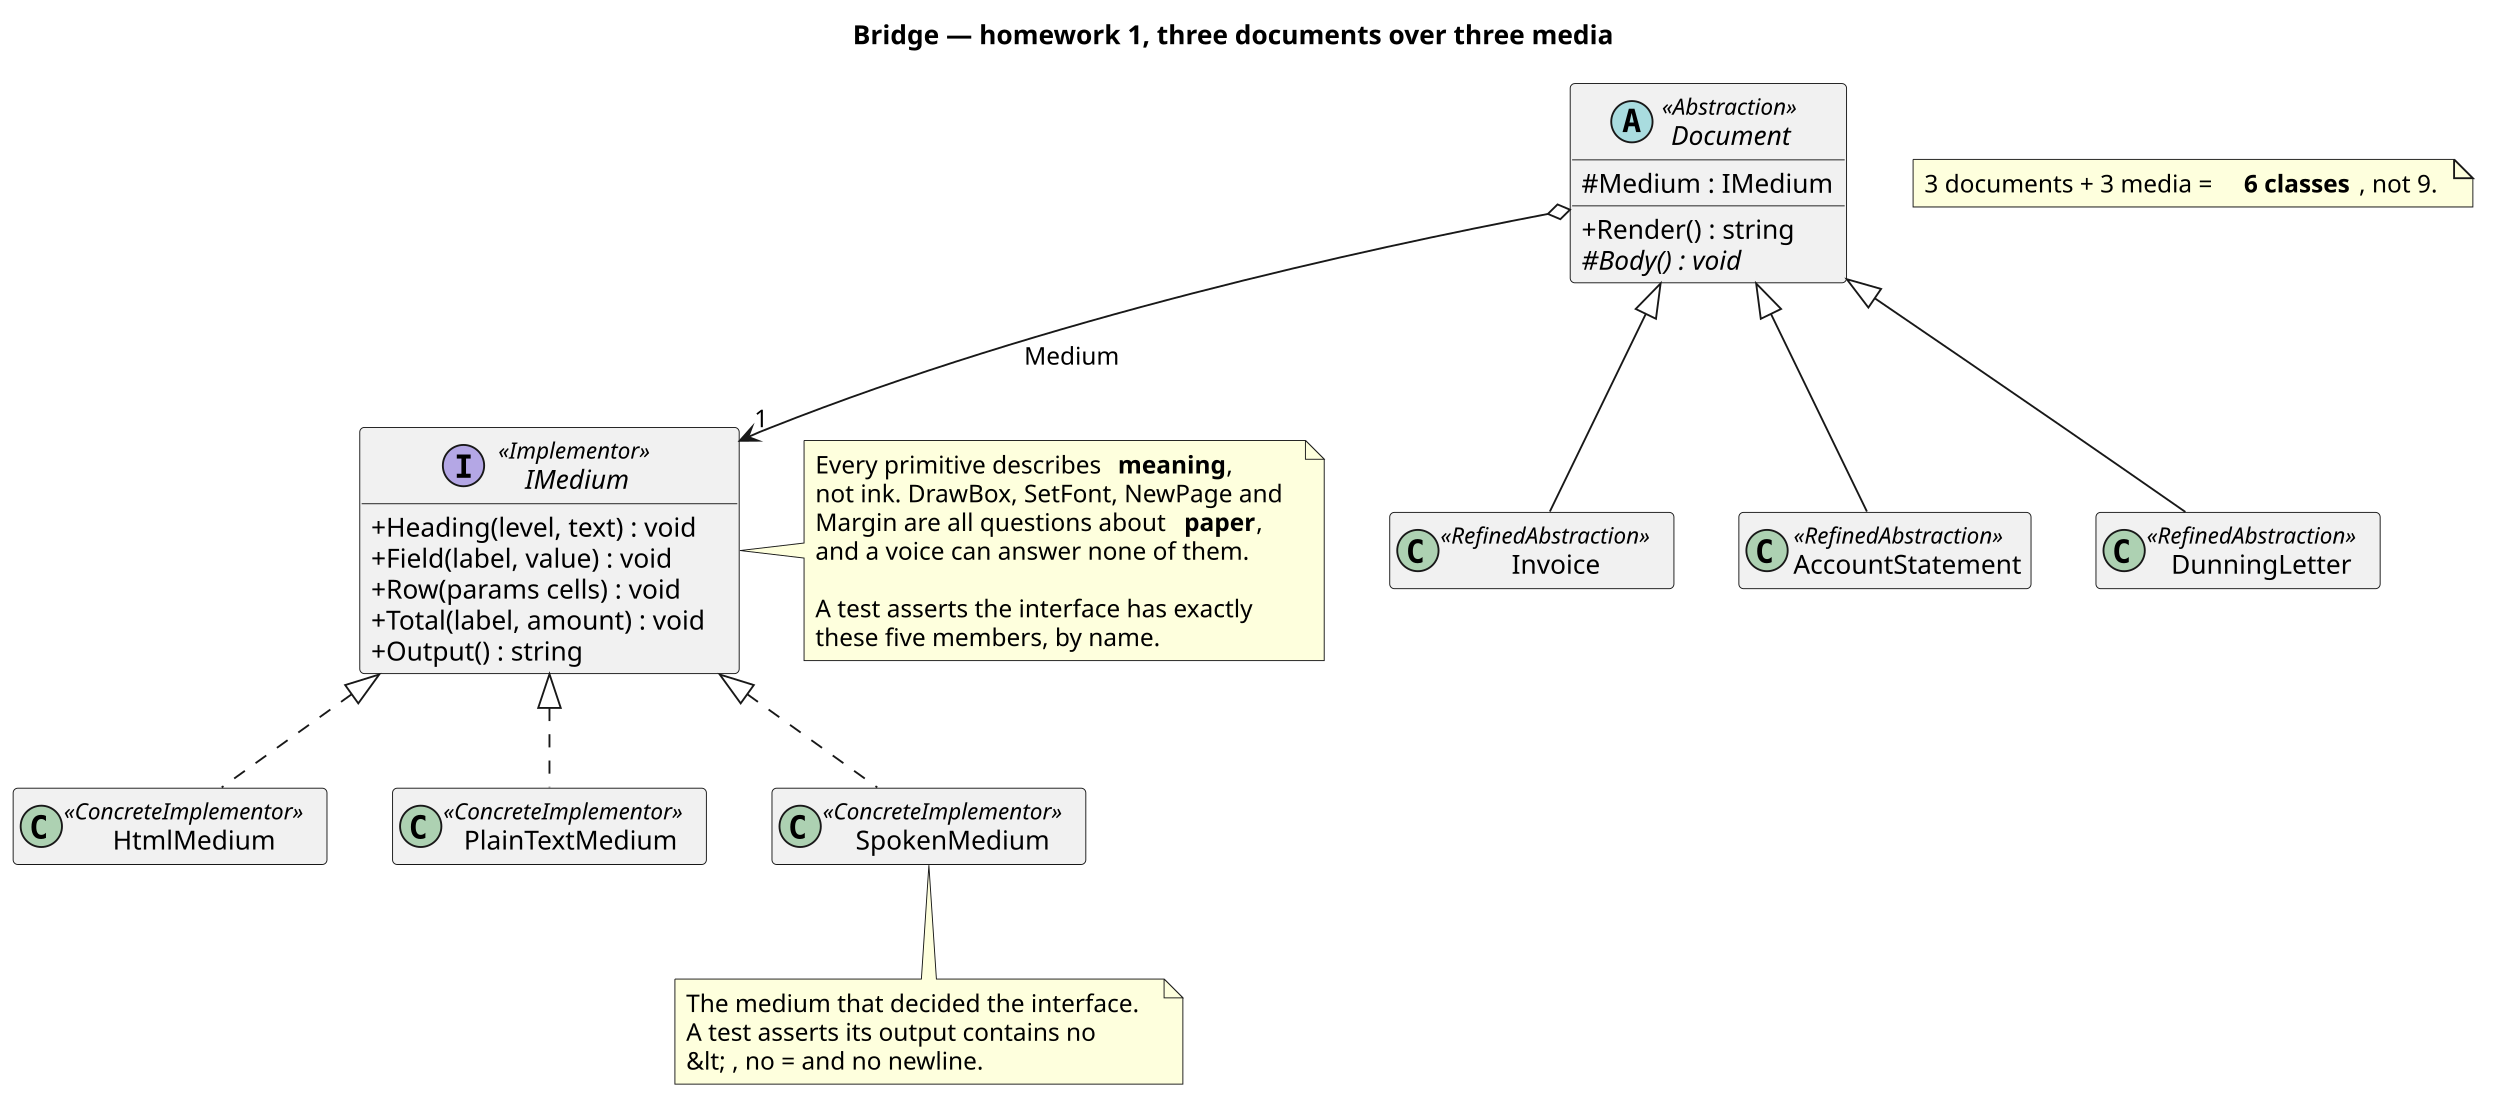
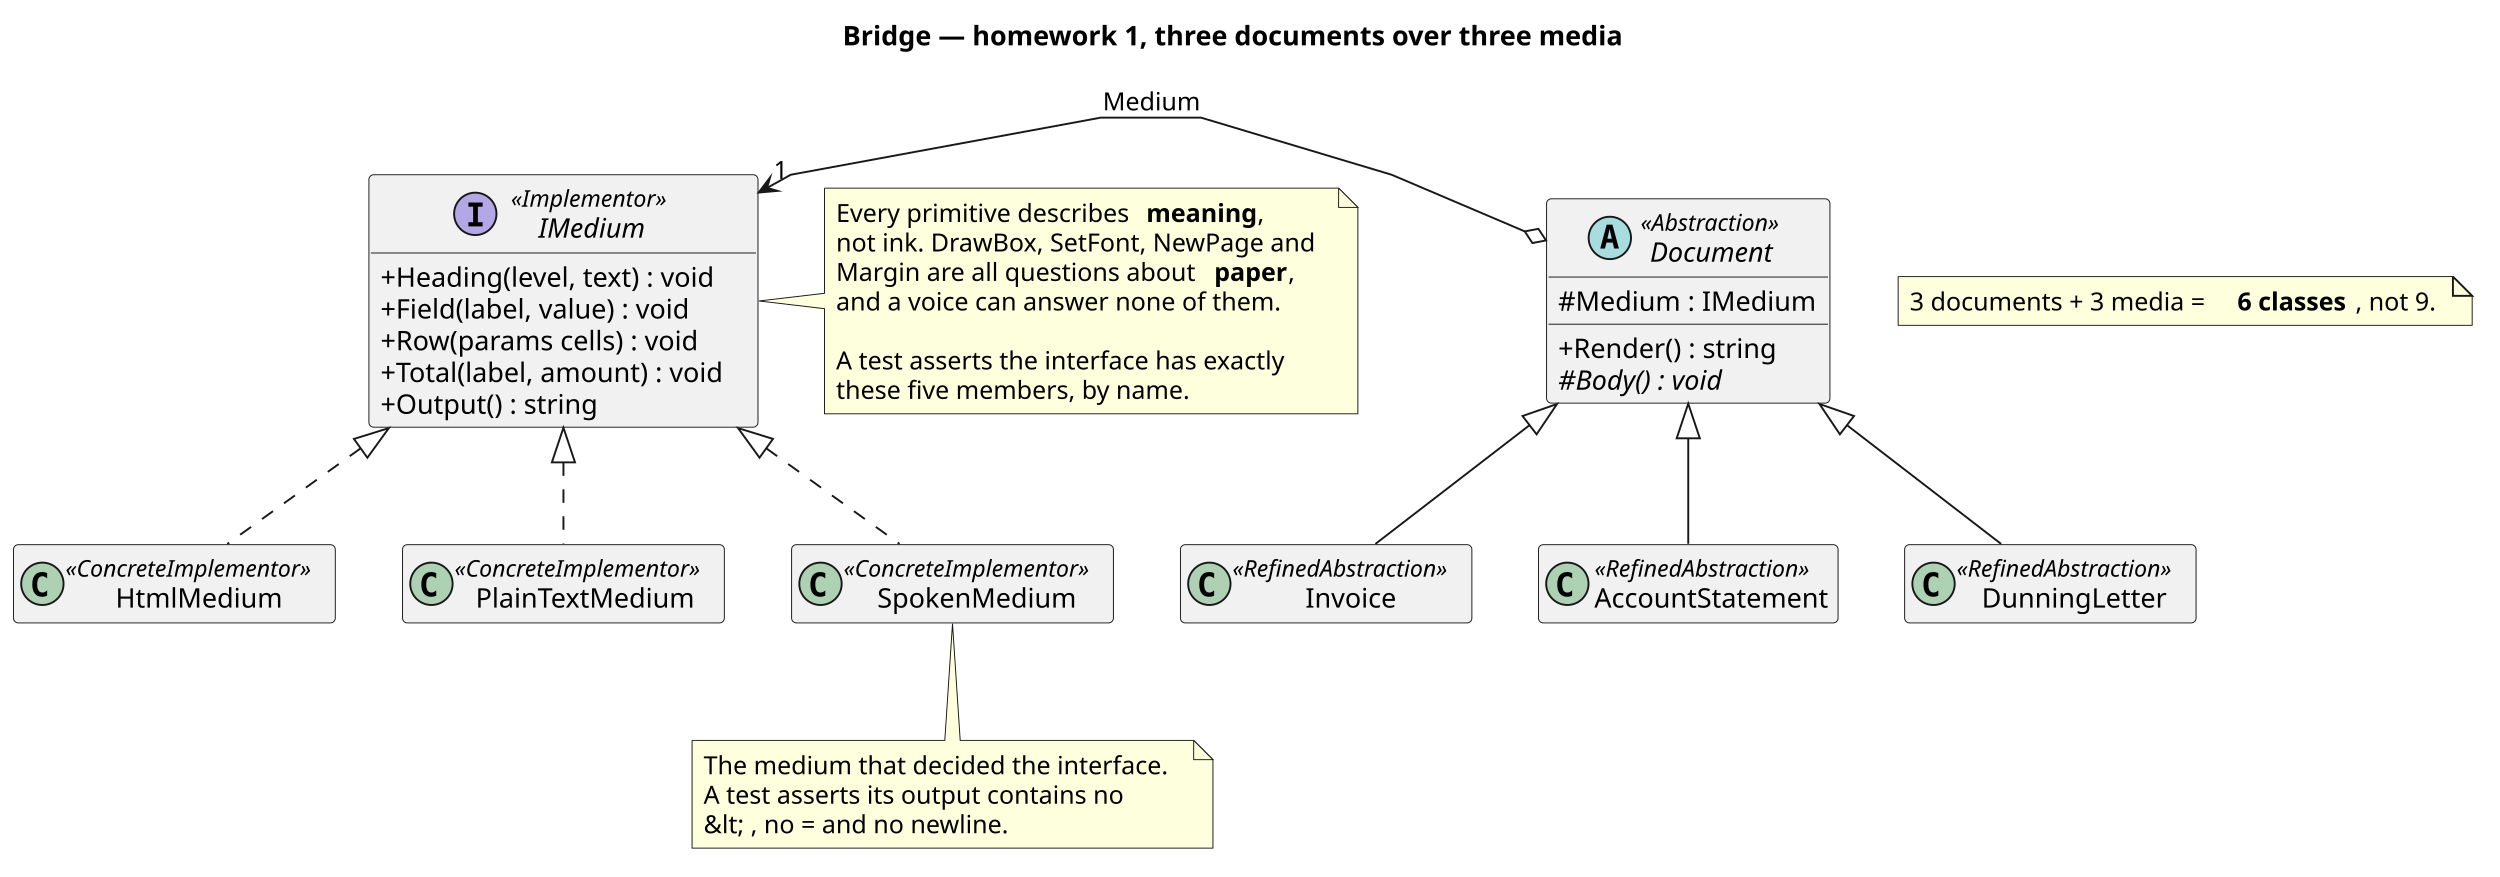
- <svg xmlns="http://www.w3.org/2000/svg" contentStyleType="text/css" data-diagram-type="CLASS" height="592px" preserveAspectRatio="none" style="width:1331px;height:592px;background:#FFFFFF;" version="1.1" viewBox="0 0 1331 592" width="1331px" zoomAndPan="magnify">
+ <svg xmlns="http://www.w3.org/2000/svg" contentStyleType="text/css" data-diagram-type="CLASS" height="455px" preserveAspectRatio="none" style="width:1298px;height:455px;background:#FFFFFF;" version="1.1" viewBox="0 0 1298 455" width="1298px" zoomAndPan="magnify">
  <defs />
  <g>
-     <g class="title" data-source-line="3">
-       <text fill="#000000" font-family="sans-serif" font-size="14" font-weight="700" lengthAdjust="spacing" textLength="416.575" x="453.99" y="23.535">Bridge — homework 1, three documents over three media</text>
+     <g class="title" data-source-line="4">
+       <text fill="#000000" font-family="sans-serif" font-size="14" font-weight="700" lengthAdjust="spacing" textLength="416.575" x="437.49" y="23.535">Bridge — homework 1, three documents over three media</text>
    </g>
-     <g class="entity" data-qualified-name="Document" data-source-line="6" id="ent0001">
-       <rect fill="#F1F1F1" height="106.086" rx="2.5" ry="2.5" style="stroke:#181818;stroke-width:0.5;" width="147.126" x="835.98" y="44.488" />
-       <ellipse cx="868.825" cy="64.799" fill="#A9DCDF" rx="11" ry="11" style="stroke:#181818;stroke-width:1;" />
-       <path d="M868.688,60.147 L867.534,65.219 L869.85,65.219 Z M867.194,57.906 L870.191,57.906 L873.536,70.299 L871.087,70.299 L870.323,67.236 L867.045,67.236 L866.298,70.299 L863.849,70.299 Z " fill="#000000" />
-       <text fill="#000000" font-family="sans-serif" font-size="12" font-style="italic" lengthAdjust="spacing" textLength="79.471" x="884.79" y="61.09">«Abstraction»</text>
-       <text fill="#000000" font-family="sans-serif" font-size="14" font-style="italic" lengthAdjust="spacing" textLength="69.74" x="889.656" y="77.156">Document</text>
-       <line style="stroke:#181818;stroke-width:0.5;" x1="836.98" x2="982.106" y1="85.109" y2="85.109" />
-       <text fill="#000000" font-family="sans-serif" font-size="14" lengthAdjust="spacing" textLength="135.126" x="841.98" y="102.644">#Medium : IMedium</text>
-       <line style="stroke:#181818;stroke-width:0.5;" x1="836.98" x2="982.106" y1="109.598" y2="109.598" />
-       <text fill="#000000" font-family="sans-serif" font-size="14" lengthAdjust="spacing" textLength="120.77" x="841.98" y="127.133">+Render() : string</text>
-       <text fill="#000000" font-family="sans-serif" font-size="14" font-style="italic" lengthAdjust="spacing" textLength="92.73" x="841.98" y="143.621">#Body() : void</text>
+     <g class="entity" data-qualified-name="Document" data-source-line="7" id="ent0001">
+       <rect fill="#F1F1F1" height="106.086" rx="2.5" ry="2.5" style="stroke:#181818;stroke-width:0.5;" width="147.126" x="802.98" y="103.221" />
+       <ellipse cx="835.825" cy="123.531" fill="#A9DCDF" rx="11" ry="11" style="stroke:#181818;stroke-width:1;" />
+       <path d="M835.688,118.879 L834.534,123.951 L836.85,123.951 Z M834.194,116.638 L837.191,116.638 L840.536,129.031 L838.087,129.031 L837.323,125.968 L834.045,125.968 L833.298,129.031 L830.849,129.031 Z " fill="#000000" />
+       <text fill="#000000" font-family="sans-serif" font-size="12" font-style="italic" lengthAdjust="spacing" textLength="79.471" x="851.79" y="119.822">«Abstraction»</text>
+       <text fill="#000000" font-family="sans-serif" font-size="14" font-style="italic" lengthAdjust="spacing" textLength="69.74" x="856.656" y="135.888">Document</text>
+       <line style="stroke:#181818;stroke-width:0.5;" x1="803.98" x2="949.106" y1="143.842" y2="143.842" />
+       <text fill="#000000" font-family="sans-serif" font-size="14" lengthAdjust="spacing" textLength="135.126" x="808.98" y="161.377">#Medium : IMedium</text>
+       <line style="stroke:#181818;stroke-width:0.5;" x1="803.98" x2="949.106" y1="168.33" y2="168.33" />
+       <text fill="#000000" font-family="sans-serif" font-size="14" lengthAdjust="spacing" textLength="120.77" x="808.98" y="185.865">+Render() : string</text>
+       <text fill="#000000" font-family="sans-serif" font-size="14" font-style="italic" lengthAdjust="spacing" textLength="92.73" x="808.98" y="202.353">#Body() : void</text>
    </g>
-     <g class="entity" data-qualified-name="Invoice" data-source-line="12" id="ent0002">
-       <rect fill="#F1F1F1" height="40.621" rx="2.5" ry="2.5" style="stroke:#181818;stroke-width:0.5;" width="151.31" x="739.89" y="272.798" />
-       <ellipse cx="754.89" cy="293.109" fill="#ADD1B2" rx="11" ry="11" style="stroke:#181818;stroke-width:1;" />
-       <path d="M757.363,299.252 Q756.782,299.551 756.143,299.7 Q755.504,299.85 754.798,299.85 Q752.291,299.85 750.971,298.198 Q749.652,296.546 749.652,293.425 Q749.652,290.295 750.971,288.644 Q752.291,286.992 754.798,286.992 Q755.504,286.992 756.151,287.141 Q756.799,287.291 757.363,287.589 L757.363,290.312 Q756.732,289.731 756.139,289.461 Q755.545,289.191 754.914,289.191 Q753.57,289.191 752.885,290.258 Q752.2,291.325 752.2,293.425 Q752.2,295.517 752.885,296.583 Q753.57,297.65 754.914,297.65 Q755.545,297.65 756.139,297.38 Q756.732,297.11 757.363,296.529 Z " fill="#000000" />
-       <text fill="#000000" font-family="sans-serif" font-size="12" font-style="italic" lengthAdjust="spacing" textLength="123.311" x="766.89" y="289.4">«RefinedAbstraction»</text>
-       <text fill="#000000" font-family="sans-serif" font-size="14" lengthAdjust="spacing" textLength="47.585" x="804.753" y="305.466">Invoice</text>
+     <g class="entity" data-qualified-name="Invoice" data-source-line="13" id="ent0002">
+       <rect fill="#F1F1F1" height="40.621" rx="2.5" ry="2.5" style="stroke:#181818;stroke-width:0.5;" width="151.31" x="612.89" y="282.8" />
+       <ellipse cx="627.89" cy="303.111" fill="#ADD1B2" rx="11" ry="11" style="stroke:#181818;stroke-width:1;" />
+       <path d="M630.363,309.254 Q629.782,309.553 629.143,309.702 Q628.504,309.852 627.798,309.852 Q625.291,309.852 623.971,308.2 Q622.652,306.548 622.652,303.427 Q622.652,300.298 623.971,298.646 Q625.291,296.994 627.798,296.994 Q628.504,296.994 629.151,297.143 Q629.799,297.293 630.363,297.591 L630.363,300.314 Q629.732,299.733 629.139,299.463 Q628.545,299.193 627.914,299.193 Q626.57,299.193 625.885,300.26 Q625.2,301.327 625.2,303.427 Q625.2,305.519 625.885,306.585 Q626.57,307.652 627.914,307.652 Q628.545,307.652 629.139,307.382 Q629.732,307.113 630.363,306.531 Z " fill="#000000" />
+       <text fill="#000000" font-family="sans-serif" font-size="12" font-style="italic" lengthAdjust="spacing" textLength="123.311" x="639.89" y="299.402">«RefinedAbstraction»</text>
+       <text fill="#000000" font-family="sans-serif" font-size="14" lengthAdjust="spacing" textLength="47.585" x="677.753" y="315.468">Invoice</text>
    </g>
-     <g class="entity" data-qualified-name="AccountStatement" data-source-line="13" id="ent0003">
-       <rect fill="#F1F1F1" height="40.621" rx="2.5" ry="2.5" style="stroke:#181818;stroke-width:0.5;" width="155.553" x="925.77" y="272.798" />
-       <ellipse cx="940.77" cy="293.109" fill="#ADD1B2" rx="11" ry="11" style="stroke:#181818;stroke-width:1;" />
-       <path d="M943.243,299.252 Q942.662,299.551 942.023,299.7 Q941.384,299.85 940.678,299.85 Q938.171,299.85 936.851,298.198 Q935.532,296.546 935.532,293.425 Q935.532,290.295 936.851,288.644 Q938.171,286.992 940.678,286.992 Q941.384,286.992 942.031,287.141 Q942.679,287.291 943.243,287.589 L943.243,290.312 Q942.612,289.731 942.019,289.461 Q941.425,289.191 940.794,289.191 Q939.45,289.191 938.765,290.258 Q938.08,291.325 938.08,293.425 Q938.08,295.517 938.765,296.583 Q939.45,297.65 940.794,297.65 Q941.425,297.65 942.019,297.38 Q942.612,297.11 943.243,296.529 Z " fill="#000000" />
-       <text fill="#000000" font-family="sans-serif" font-size="12" font-style="italic" lengthAdjust="spacing" textLength="123.311" x="954.891" y="289.4">«RefinedAbstraction»</text>
-       <text fill="#000000" font-family="sans-serif" font-size="14" lengthAdjust="spacing" textLength="123.553" x="954.77" y="305.466">AccountStatement</text>
+     <g class="entity" data-qualified-name="AccountStatement" data-source-line="14" id="ent0003">
+       <rect fill="#F1F1F1" height="40.621" rx="2.5" ry="2.5" style="stroke:#181818;stroke-width:0.5;" width="155.553" x="798.77" y="282.8" />
+       <ellipse cx="813.77" cy="303.111" fill="#ADD1B2" rx="11" ry="11" style="stroke:#181818;stroke-width:1;" />
+       <path d="M816.243,309.254 Q815.662,309.553 815.023,309.702 Q814.384,309.852 813.678,309.852 Q811.171,309.852 809.851,308.2 Q808.532,306.548 808.532,303.427 Q808.532,300.298 809.851,298.646 Q811.171,296.994 813.678,296.994 Q814.384,296.994 815.031,297.143 Q815.679,297.293 816.243,297.591 L816.243,300.314 Q815.612,299.733 815.019,299.463 Q814.425,299.193 813.794,299.193 Q812.45,299.193 811.765,300.26 Q811.08,301.327 811.08,303.427 Q811.08,305.519 811.765,306.585 Q812.45,307.652 813.794,307.652 Q814.425,307.652 815.019,307.382 Q815.612,307.113 816.243,306.531 Z " fill="#000000" />
+       <text fill="#000000" font-family="sans-serif" font-size="12" font-style="italic" lengthAdjust="spacing" textLength="123.311" x="827.891" y="299.402">«RefinedAbstraction»</text>
+       <text fill="#000000" font-family="sans-serif" font-size="14" lengthAdjust="spacing" textLength="123.553" x="827.77" y="315.468">AccountStatement</text>
    </g>
-     <g class="entity" data-qualified-name="DunningLetter" data-source-line="14" id="ent0004">
-       <rect fill="#F1F1F1" height="40.621" rx="2.5" ry="2.5" style="stroke:#181818;stroke-width:0.5;" width="151.31" x="1115.89" y="272.798" />
-       <ellipse cx="1130.89" cy="293.109" fill="#ADD1B2" rx="11" ry="11" style="stroke:#181818;stroke-width:1;" />
-       <path d="M1133.363,299.252 Q1132.782,299.551 1132.143,299.7 Q1131.504,299.85 1130.798,299.85 Q1128.291,299.85 1126.972,298.198 Q1125.652,296.546 1125.652,293.425 Q1125.652,290.295 1126.972,288.644 Q1128.291,286.992 1130.798,286.992 Q1131.504,286.992 1132.151,287.141 Q1132.799,287.291 1133.363,287.589 L1133.363,290.312 Q1132.732,289.731 1132.139,289.461 Q1131.545,289.191 1130.914,289.191 Q1129.57,289.191 1128.885,290.258 Q1128.2,291.325 1128.2,293.425 Q1128.2,295.517 1128.885,296.583 Q1129.57,297.65 1130.914,297.65 Q1131.545,297.65 1132.139,297.38 Q1132.732,297.11 1133.363,296.529 Z " fill="#000000" />
-       <text fill="#000000" font-family="sans-serif" font-size="12" font-style="italic" lengthAdjust="spacing" textLength="123.311" x="1142.89" y="289.4">«RefinedAbstraction»</text>
-       <text fill="#000000" font-family="sans-serif" font-size="14" lengthAdjust="spacing" textLength="97.282" x="1155.904" y="305.466">DunningLetter</text>
+     <g class="entity" data-qualified-name="DunningLetter" data-source-line="15" id="ent0004">
+       <rect fill="#F1F1F1" height="40.621" rx="2.5" ry="2.5" style="stroke:#181818;stroke-width:0.5;" width="151.31" x="988.89" y="282.8" />
+       <ellipse cx="1003.89" cy="303.111" fill="#ADD1B2" rx="11" ry="11" style="stroke:#181818;stroke-width:1;" />
+       <path d="M1006.363,309.254 Q1005.782,309.553 1005.143,309.702 Q1004.504,309.852 1003.798,309.852 Q1001.291,309.852 999.971,308.2 Q998.652,306.548 998.652,303.427 Q998.652,300.298 999.971,298.646 Q1001.291,296.994 1003.798,296.994 Q1004.504,296.994 1005.151,297.143 Q1005.799,297.293 1006.363,297.591 L1006.363,300.314 Q1005.732,299.733 1005.139,299.463 Q1004.545,299.193 1003.914,299.193 Q1002.57,299.193 1001.885,300.26 Q1001.2,301.327 1001.2,303.427 Q1001.2,305.519 1001.885,306.585 Q1002.57,307.652 1003.914,307.652 Q1004.545,307.652 1005.139,307.382 Q1005.732,307.113 1006.363,306.531 Z " fill="#000000" />
+       <text fill="#000000" font-family="sans-serif" font-size="12" font-style="italic" lengthAdjust="spacing" textLength="123.311" x="1015.89" y="299.402">«RefinedAbstraction»</text>
+       <text fill="#000000" font-family="sans-serif" font-size="14" lengthAdjust="spacing" textLength="97.282" x="1028.904" y="315.468">DunningLetter</text>
    </g>
-     <g class="entity" data-qualified-name="IMedium" data-source-line="16" id="ent0005">
-       <rect fill="#F1F1F1" height="131.062" rx="2.5" ry="2.5" style="stroke:#181818;stroke-width:0.5;" width="202.005" x="191.54" y="227.568" />
-       <ellipse cx="246.769" cy="247.879" fill="#B4A7E5" rx="11" ry="11" style="stroke:#181818;stroke-width:1;" />
-       <path d="M243.197,244.144 L243.197,241.986 L250.576,241.986 L250.576,244.144 L248.111,244.144 L248.111,252.221 L250.576,252.221 L250.576,254.379 L243.197,254.379 L243.197,252.221 L245.662,252.221 L245.662,244.144 Z " fill="#000000" />
-       <text fill="#000000" font-family="sans-serif" font-size="12" font-style="italic" lengthAdjust="spacing" textLength="87.047" x="265.269" y="244.17">«Implementor»</text>
-       <text fill="#000000" font-family="sans-serif" font-size="14" font-style="italic" lengthAdjust="spacing" textLength="58.509" x="279.538" y="260.236">IMedium</text>
-       <line style="stroke:#181818;stroke-width:0.5;" x1="192.54" x2="392.545" y1="268.189" y2="268.189" />
-       <text fill="#000000" font-family="sans-serif" font-size="14" lengthAdjust="spacing" textLength="184.981" x="197.54" y="285.724">+Heading(level, text) : void</text>
-       <text fill="#000000" font-family="sans-serif" font-size="14" lengthAdjust="spacing" textLength="171.247" x="197.54" y="302.213">+Field(label, value) : void</text>
-       <text fill="#000000" font-family="sans-serif" font-size="14" lengthAdjust="spacing" textLength="175.308" x="197.54" y="318.701">+Row(params cells) : void</text>
-       <text fill="#000000" font-family="sans-serif" font-size="14" lengthAdjust="spacing" textLength="190.005" x="197.54" y="335.189">+Total(label, amount) : void</text>
-       <text fill="#000000" font-family="sans-serif" font-size="14" lengthAdjust="spacing" textLength="120.627" x="197.54" y="351.678">+Output() : string</text>
+     <g class="entity" data-qualified-name="IMedium" data-source-line="17" id="ent0005">
+       <rect fill="#F1F1F1" height="131.062" rx="2.5" ry="2.5" style="stroke:#181818;stroke-width:0.5;" width="202.005" x="191.54" y="90.731" />
+       <ellipse cx="246.769" cy="111.041" fill="#B4A7E5" rx="11" ry="11" style="stroke:#181818;stroke-width:1;" />
+       <path d="M243.197,107.306 L243.197,105.148 L250.576,105.148 L250.576,107.306 L248.111,107.306 L248.111,115.383 L250.576,115.383 L250.576,117.541 L243.197,117.541 L243.197,115.383 L245.662,115.383 L245.662,107.306 Z " fill="#000000" />
+       <text fill="#000000" font-family="sans-serif" font-size="12" font-style="italic" lengthAdjust="spacing" textLength="87.047" x="265.269" y="107.332">«Implementor»</text>
+       <text fill="#000000" font-family="sans-serif" font-size="14" font-style="italic" lengthAdjust="spacing" textLength="58.509" x="279.538" y="123.398">IMedium</text>
+       <line style="stroke:#181818;stroke-width:0.5;" x1="192.54" x2="392.545" y1="131.352" y2="131.352" />
+       <text fill="#000000" font-family="sans-serif" font-size="14" lengthAdjust="spacing" textLength="184.981" x="197.54" y="148.887">+Heading(level, text) : void</text>
+       <text fill="#000000" font-family="sans-serif" font-size="14" lengthAdjust="spacing" textLength="171.247" x="197.54" y="165.375">+Field(label, value) : void</text>
+       <text fill="#000000" font-family="sans-serif" font-size="14" lengthAdjust="spacing" textLength="175.308" x="197.54" y="181.863">+Row(params cells) : void</text>
+       <text fill="#000000" font-family="sans-serif" font-size="14" lengthAdjust="spacing" textLength="190.005" x="197.54" y="198.352">+Total(label, amount) : void</text>
+       <text fill="#000000" font-family="sans-serif" font-size="14" lengthAdjust="spacing" textLength="120.627" x="197.54" y="214.84">+Output() : string</text>
    </g>
-     <g class="entity" data-qualified-name="HtmlMedium" data-source-line="24" id="ent0006">
-       <rect fill="#F1F1F1" height="40.621" rx="2.5" ry="2.5" style="stroke:#181818;stroke-width:0.5;" width="167.084" x="7" y="419.638" />
-       <ellipse cx="22" cy="439.949" fill="#ADD1B2" rx="11" ry="11" style="stroke:#181818;stroke-width:1;" />
-       <path d="M24.473,446.092 Q23.892,446.391 23.253,446.54 Q22.614,446.69 21.908,446.69 Q19.401,446.69 18.081,445.038 Q16.762,443.386 16.762,440.265 Q16.762,437.135 18.081,435.483 Q19.401,433.832 21.908,433.832 Q22.614,433.832 23.261,433.981 Q23.909,434.13 24.473,434.429 L24.473,437.152 Q23.842,436.571 23.249,436.301 Q22.655,436.031 22.024,436.031 Q20.68,436.031 19.995,437.098 Q19.31,438.165 19.31,440.265 Q19.31,442.356 19.995,443.423 Q20.68,444.49 22.024,444.49 Q22.655,444.49 23.249,444.22 Q23.842,443.95 24.473,443.369 Z " fill="#000000" />
-       <text fill="#000000" font-family="sans-serif" font-size="12" font-style="italic" lengthAdjust="spacing" textLength="139.084" x="34" y="436.24">«ConcreteImplementor»</text>
-       <text fill="#000000" font-family="sans-serif" font-size="14" lengthAdjust="spacing" textLength="87.117" x="59.983" y="452.306">HtmlMedium</text>
+     <g class="entity" data-qualified-name="HtmlMedium" data-source-line="25" id="ent0006">
+       <rect fill="#F1F1F1" height="40.621" rx="2.5" ry="2.5" style="stroke:#181818;stroke-width:0.5;" width="167.084" x="7" y="282.8" />
+       <ellipse cx="22" cy="303.111" fill="#ADD1B2" rx="11" ry="11" style="stroke:#181818;stroke-width:1;" />
+       <path d="M24.473,309.254 Q23.892,309.553 23.253,309.702 Q22.614,309.852 21.908,309.852 Q19.401,309.852 18.081,308.2 Q16.762,306.548 16.762,303.427 Q16.762,300.298 18.081,298.646 Q19.401,296.994 21.908,296.994 Q22.614,296.994 23.261,297.143 Q23.909,297.293 24.473,297.591 L24.473,300.314 Q23.842,299.733 23.249,299.463 Q22.655,299.193 22.024,299.193 Q20.68,299.193 19.995,300.26 Q19.31,301.327 19.31,303.427 Q19.31,305.519 19.995,306.585 Q20.68,307.652 22.024,307.652 Q22.655,307.652 23.249,307.382 Q23.842,307.113 24.473,306.531 Z " fill="#000000" />
+       <text fill="#000000" font-family="sans-serif" font-size="12" font-style="italic" lengthAdjust="spacing" textLength="139.084" x="34" y="299.402">«ConcreteImplementor»</text>
+       <text fill="#000000" font-family="sans-serif" font-size="14" lengthAdjust="spacing" textLength="87.117" x="59.983" y="315.468">HtmlMedium</text>
    </g>
-     <g class="entity" data-qualified-name="PlainTextMedium" data-source-line="25" id="ent0007">
-       <rect fill="#F1F1F1" height="40.621" rx="2.5" ry="2.5" style="stroke:#181818;stroke-width:0.5;" width="167.084" x="209" y="419.638" />
-       <ellipse cx="224" cy="439.949" fill="#ADD1B2" rx="11" ry="11" style="stroke:#181818;stroke-width:1;" />
-       <path d="M226.473,446.092 Q225.892,446.391 225.253,446.54 Q224.614,446.69 223.908,446.69 Q221.401,446.69 220.082,445.038 Q218.762,443.386 218.762,440.265 Q218.762,437.135 220.082,435.483 Q221.401,433.832 223.908,433.832 Q224.614,433.832 225.261,433.981 Q225.909,434.13 226.473,434.429 L226.473,437.152 Q225.842,436.571 225.249,436.301 Q224.655,436.031 224.024,436.031 Q222.68,436.031 221.995,437.098 Q221.31,438.165 221.31,440.265 Q221.31,442.356 221.995,443.423 Q222.68,444.49 224.024,444.49 Q224.655,444.49 225.249,444.22 Q225.842,443.95 226.473,443.369 Z " fill="#000000" />
-       <text fill="#000000" font-family="sans-serif" font-size="12" font-style="italic" lengthAdjust="spacing" textLength="139.084" x="236" y="436.24">«ConcreteImplementor»</text>
-       <text fill="#000000" font-family="sans-serif" font-size="14" lengthAdjust="spacing" textLength="117.202" x="246.941" y="452.306">PlainTextMedium</text>
+     <g class="entity" data-qualified-name="PlainTextMedium" data-source-line="26" id="ent0007">
+       <rect fill="#F1F1F1" height="40.621" rx="2.5" ry="2.5" style="stroke:#181818;stroke-width:0.5;" width="167.084" x="209" y="282.8" />
+       <ellipse cx="224" cy="303.111" fill="#ADD1B2" rx="11" ry="11" style="stroke:#181818;stroke-width:1;" />
+       <path d="M226.473,309.254 Q225.892,309.553 225.253,309.702 Q224.614,309.852 223.908,309.852 Q221.401,309.852 220.082,308.2 Q218.762,306.548 218.762,303.427 Q218.762,300.298 220.082,298.646 Q221.401,296.994 223.908,296.994 Q224.614,296.994 225.261,297.143 Q225.909,297.293 226.473,297.591 L226.473,300.314 Q225.842,299.733 225.249,299.463 Q224.655,299.193 224.024,299.193 Q222.68,299.193 221.995,300.26 Q221.31,301.327 221.31,303.427 Q221.31,305.519 221.995,306.585 Q222.68,307.652 224.024,307.652 Q224.655,307.652 225.249,307.382 Q225.842,307.113 226.473,306.531 Z " fill="#000000" />
+       <text fill="#000000" font-family="sans-serif" font-size="12" font-style="italic" lengthAdjust="spacing" textLength="139.084" x="236" y="299.402">«ConcreteImplementor»</text>
+       <text fill="#000000" font-family="sans-serif" font-size="14" lengthAdjust="spacing" textLength="117.202" x="246.941" y="315.468">PlainTextMedium</text>
    </g>
-     <g class="entity" data-qualified-name="SpokenMedium" data-source-line="26" id="ent0008">
-       <rect fill="#F1F1F1" height="40.621" rx="2.5" ry="2.5" style="stroke:#181818;stroke-width:0.5;" width="167.084" x="411" y="419.638" />
-       <ellipse cx="426" cy="439.949" fill="#ADD1B2" rx="11" ry="11" style="stroke:#181818;stroke-width:1;" />
-       <path d="M428.473,446.092 Q427.892,446.391 427.253,446.54 Q426.614,446.69 425.908,446.69 Q423.401,446.69 422.082,445.038 Q420.762,443.386 420.762,440.265 Q420.762,437.135 422.082,435.483 Q423.401,433.832 425.908,433.832 Q426.614,433.832 427.261,433.981 Q427.909,434.13 428.473,434.429 L428.473,437.152 Q427.842,436.571 427.249,436.301 Q426.655,436.031 426.024,436.031 Q424.68,436.031 423.995,437.098 Q423.31,438.165 423.31,440.265 Q423.31,442.356 423.995,443.423 Q424.68,444.49 426.024,444.49 Q426.655,444.49 427.249,444.22 Q427.842,443.95 428.473,443.369 Z " fill="#000000" />
-       <text fill="#000000" font-family="sans-serif" font-size="12" font-style="italic" lengthAdjust="spacing" textLength="139.084" x="438" y="436.24">«ConcreteImplementor»</text>
-       <text fill="#000000" font-family="sans-serif" font-size="14" lengthAdjust="spacing" textLength="104.098" x="455.493" y="452.306">SpokenMedium</text>
+     <g class="entity" data-qualified-name="SpokenMedium" data-source-line="27" id="ent0008">
+       <rect fill="#F1F1F1" height="40.621" rx="2.5" ry="2.5" style="stroke:#181818;stroke-width:0.5;" width="167.084" x="411" y="282.8" />
+       <ellipse cx="426" cy="303.111" fill="#ADD1B2" rx="11" ry="11" style="stroke:#181818;stroke-width:1;" />
+       <path d="M428.473,309.254 Q427.892,309.553 427.253,309.702 Q426.614,309.852 425.908,309.852 Q423.401,309.852 422.082,308.2 Q420.762,306.548 420.762,303.427 Q420.762,300.298 422.082,298.646 Q423.401,296.994 425.908,296.994 Q426.614,296.994 427.261,297.143 Q427.909,297.293 428.473,297.591 L428.473,300.314 Q427.842,299.733 427.249,299.463 Q426.655,299.193 426.024,299.193 Q424.68,299.193 423.995,300.26 Q423.31,301.327 423.31,303.427 Q423.31,305.519 423.995,306.585 Q424.68,307.652 426.024,307.652 Q426.655,307.652 427.249,307.382 Q427.842,307.113 428.473,306.531 Z " fill="#000000" />
+       <text fill="#000000" font-family="sans-serif" font-size="12" font-style="italic" lengthAdjust="spacing" textLength="139.084" x="438" y="299.402">«ConcreteImplementor»</text>
+       <text fill="#000000" font-family="sans-serif" font-size="14" lengthAdjust="spacing" textLength="104.098" x="455.493" y="315.468">SpokenMedium</text>
    </g>
-     <g class="entity" data-qualified-name="GMN16" data-source-line="37" id="ent0017">
-       <path d="M428.08,234.518 L428.08,289.108 L393.95,293.108 L428.08,297.108 L428.08,351.692 A0,0 0 0 0 428.08,351.692 L705.011,351.692 A0,0 0 0 0 705.011,351.692 L705.011,244.518 L695.011,234.518 L428.08,234.518 A0,0 0 0 0 428.08,234.518" fill="#FEFFDD" style="stroke:#181818;stroke-width:0.5;" />
-       <path d="M695.011,234.518 L695.011,244.518 L705.011,244.518 L695.011,234.518" fill="#FEFFDD" style="stroke:#181818;stroke-width:0.5;" />
-       <text fill="#000000" font-family="sans-serif" font-size="13" lengthAdjust="spacing" textLength="156.94" x="434.08" y="252.087">Every primitive describes</text>
-       <text fill="#000000" font-family="sans-serif" font-size="13" font-weight="700" lengthAdjust="spacing" textLength="57.745" x="595.133" y="252.087">meaning</text>
-       <text fill="#000000" font-family="sans-serif" font-size="13" lengthAdjust="spacing" textLength="4.113" x="652.877" y="252.087">,</text>
-       <text fill="#000000" font-family="sans-serif" font-size="13" lengthAdjust="spacing" textLength="255.931" x="434.08" y="267.397">not ink. DrawBox, SetFont, NewPage and</text>
-       <text fill="#000000" font-family="sans-serif" font-size="13" lengthAdjust="spacing" textLength="192.213" x="434.08" y="282.708">Margin are all questions about</text>
-       <text fill="#000000" font-family="sans-serif" font-size="13" font-weight="700" lengthAdjust="spacing" textLength="38.397" x="630.407" y="282.708">paper</text>
-       <text fill="#000000" font-family="sans-serif" font-size="13" lengthAdjust="spacing" textLength="4.113" x="668.804" y="282.708">,</text>
-       <text fill="#000000" font-family="sans-serif" font-size="13" lengthAdjust="spacing" textLength="238.685" x="434.08" y="298.018">and a voice can answer none of them.</text>
-       <text fill="#000000" font-family="sans-serif" font-size="13" lengthAdjust="spacing" textLength="4.113" x="434.08" y="313.329"> </text>
-       <text fill="#000000" font-family="sans-serif" font-size="13" lengthAdjust="spacing" textLength="243.35" x="434.08" y="328.639">A test asserts the interface has exactly</text>
-       <text fill="#000000" font-family="sans-serif" font-size="13" lengthAdjust="spacing" textLength="189.719" x="434.08" y="343.95">these five members, by name.</text>
+     <g class="entity" data-qualified-name="GMN15" data-source-line="37" id="ent0016">
+       <path d="M428.08,97.68 L428.08,152.27 L394,156.27 L428.08,160.27 L428.08,214.854 A0,0 0 0 0 428.08,214.854 L705.011,214.854 A0,0 0 0 0 705.011,214.854 L705.011,107.68 L695.011,97.68 L428.08,97.68 A0,0 0 0 0 428.08,97.68" fill="#FEFFDD" style="stroke:#181818;stroke-width:0.5;" />
+       <path d="M695.011,97.68 L695.011,107.68 L705.011,107.68 L695.011,97.68" fill="#FEFFDD" style="stroke:#181818;stroke-width:0.5;" />
+       <text fill="#000000" font-family="sans-serif" font-size="13" lengthAdjust="spacing" textLength="156.94" x="434.08" y="115.249">Every primitive describes</text>
+       <text fill="#000000" font-family="sans-serif" font-size="13" font-weight="700" lengthAdjust="spacing" textLength="57.745" x="595.133" y="115.249">meaning</text>
+       <text fill="#000000" font-family="sans-serif" font-size="13" lengthAdjust="spacing" textLength="4.113" x="652.877" y="115.249">,</text>
+       <text fill="#000000" font-family="sans-serif" font-size="13" lengthAdjust="spacing" textLength="255.931" x="434.08" y="130.559">not ink. DrawBox, SetFont, NewPage and</text>
+       <text fill="#000000" font-family="sans-serif" font-size="13" lengthAdjust="spacing" textLength="192.213" x="434.08" y="145.87">Margin are all questions about</text>
+       <text fill="#000000" font-family="sans-serif" font-size="13" font-weight="700" lengthAdjust="spacing" textLength="38.397" x="630.407" y="145.87">paper</text>
+       <text fill="#000000" font-family="sans-serif" font-size="13" lengthAdjust="spacing" textLength="4.113" x="668.804" y="145.87">,</text>
+       <text fill="#000000" font-family="sans-serif" font-size="13" lengthAdjust="spacing" textLength="238.685" x="434.08" y="161.18">and a voice can answer none of them.</text>
+       <text fill="#000000" font-family="sans-serif" font-size="13" lengthAdjust="spacing" textLength="4.113" x="434.08" y="176.491"> </text>
+       <text fill="#000000" font-family="sans-serif" font-size="13" lengthAdjust="spacing" textLength="243.35" x="434.08" y="191.802">A test asserts the interface has exactly</text>
+       <text fill="#000000" font-family="sans-serif" font-size="13" lengthAdjust="spacing" textLength="189.719" x="434.08" y="207.112">these five members, by name.</text>
    </g>
-     <g class="entity" data-qualified-name="GMN19" data-source-line="47" id="ent0020">
-       <path d="M359.32,521.258 L359.32,577.19 A0,0 0 0 0 359.32,577.19 L629.758,577.19 A0,0 0 0 0 629.758,577.19 L629.758,531.258 L619.758,521.258 L498.54,521.258 L494.54,460.618 L490.54,521.258 L359.32,521.258 A0,0 0 0 0 359.32,521.258" fill="#FEFFDD" style="stroke:#181818;stroke-width:0.5;" />
-       <path d="M619.758,521.258 L619.758,531.258 L629.758,531.258 L619.758,521.258" fill="#FEFFDD" style="stroke:#181818;stroke-width:0.5;" />
-       <text fill="#000000" font-family="sans-serif" font-size="13" lengthAdjust="spacing" textLength="249.438" x="365.32" y="538.827">The medium that decided the interface.</text>
-       <text fill="#000000" font-family="sans-serif" font-size="13" lengthAdjust="spacing" textLength="228.262" x="365.32" y="554.137">A test asserts its output contains no</text>
-       <text fill="#000000" font-family="sans-serif" font-size="13" lengthAdjust="spacing" textLength="168.727" x="365.32" y="569.448">&amp;lt; , no = and no newline.</text>
+     <g class="entity" data-qualified-name="GMN18" data-source-line="47" id="ent0019">
+       <path d="M359.32,384.421 L359.32,440.352 A0,0 0 0 0 359.32,440.352 L629.758,440.352 A0,0 0 0 0 629.758,440.352 L629.758,394.421 L619.758,384.421 L498.54,384.421 L494.54,323.781 L490.54,384.421 L359.32,384.421 A0,0 0 0 0 359.32,384.421" fill="#FEFFDD" style="stroke:#181818;stroke-width:0.5;" />
+       <path d="M619.758,384.421 L619.758,394.421 L629.758,394.421 L619.758,384.421" fill="#FEFFDD" style="stroke:#181818;stroke-width:0.5;" />
+       <text fill="#000000" font-family="sans-serif" font-size="13" lengthAdjust="spacing" textLength="249.438" x="365.32" y="401.989">The medium that decided the interface.</text>
+       <text fill="#000000" font-family="sans-serif" font-size="13" lengthAdjust="spacing" textLength="228.262" x="365.32" y="417.299">A test asserts its output contains no</text>
+       <text fill="#000000" font-family="sans-serif" font-size="13" lengthAdjust="spacing" textLength="168.727" x="365.32" y="432.61">&amp;lt; , no = and no newline.</text>
    </g>
-     <g class="entity" data-qualified-name="N1" data-source-line="53" id="ent0022">
-       <path d="M1018.53,84.878 L1018.53,110.189 L1316.554,110.189 L1316.554,94.878 L1306.554,84.878 L1018.53,84.878" fill="#FEFFDD" style="stroke:#181818;stroke-width:0.5;" />
-       <path d="M1306.554,84.878 L1306.554,94.878 L1316.554,94.878 L1306.554,84.878" fill="#FEFFDD" style="stroke:#181818;stroke-width:1;" />
-       <text fill="#000000" font-family="sans-serif" font-size="13" lengthAdjust="spacing" textLength="166.004" x="1024.53" y="102.447">3 documents + 3 media =</text>
-       <text fill="#000000" font-family="sans-serif" font-size="13" font-weight="700" lengthAdjust="spacing" textLength="61.318" x="1194.647" y="102.447">6 classes</text>
-       <text fill="#000000" font-family="sans-serif" font-size="13" lengthAdjust="spacing" textLength="45.589" x="1255.966" y="102.447">, not 9.</text>
+     <g class="entity" data-qualified-name="N1" data-source-line="53" id="ent0021">
+       <path d="M985.53,143.611 L985.53,168.921 L1283.554,168.921 L1283.554,153.611 L1273.554,143.611 L985.53,143.611" fill="#FEFFDD" style="stroke:#181818;stroke-width:0.5;" />
+       <path d="M1273.554,143.611 L1273.554,153.611 L1283.554,153.611 L1273.554,143.611" fill="#FEFFDD" style="stroke:#181818;stroke-width:1;" />
+       <text fill="#000000" font-family="sans-serif" font-size="13" lengthAdjust="spacing" textLength="166.004" x="991.53" y="161.179">3 documents + 3 media =</text>
+       <text fill="#000000" font-family="sans-serif" font-size="13" font-weight="700" lengthAdjust="spacing" textLength="61.318" x="1161.647" y="161.179">6 classes</text>
+       <text fill="#000000" font-family="sans-serif" font-size="13" lengthAdjust="spacing" textLength="45.589" x="1222.966" y="161.179">, not 9.</text>
    </g>
-     <g class="link" data-entity-1="ent0001" data-entity-2="ent0002" data-link-type="extension" data-source-line="28" id="lnk9">
-       <path codeLine="28" d="M876.238,167.111 C856.778,207.191 838.87,244.058 825.14,272.348" fill="none" id="Document-backto-Invoice" style="stroke:#181818;stroke-width:1;" />
-       <polygon fill="none" points="884.1,150.918,870.841,164.49,881.636,169.731,884.1,150.918" style="stroke:#181818;stroke-width:1;stroke-linejoin:miter;stroke-miterlimit:10;" />
+     <g class="link" data-entity-1="ent0001" data-entity-2="ent0002" data-link-type="extension" data-source-line="29" id="lnk9">
+       <path codeLine="29" d="M794.142,220.748 C761.362,246.007 738.28,263.791 714.11,282.411" fill="none" id="Document-backto-Invoice" style="stroke:#181818;stroke-width:1;" />
+       <polygon fill="none" points="808.4,209.761,790.48,215.995,797.804,225.5,808.4,209.761" style="stroke:#181818;stroke-width:1;stroke-linejoin:miter;stroke-miterlimit:10;" />
    </g>
-     <g class="link" data-entity-1="ent0001" data-entity-2="ent0003" data-link-type="extension" data-source-line="29" id="lnk10">
-       <path codeLine="29" d="M942.842,167.111 C962.302,207.191 980.21,244.058 993.95,272.348" fill="none" id="Document-backto-AccountStatement" style="stroke:#181818;stroke-width:1;" />
-       <polygon fill="none" points="934.98,150.918,937.444,169.731,948.239,164.49,934.98,150.918" style="stroke:#181818;stroke-width:1;stroke-linejoin:miter;stroke-miterlimit:10;" />
+     <g class="link" data-entity-1="ent0001" data-entity-2="ent0003" data-link-type="extension" data-source-line="30" id="lnk10">
+       <path codeLine="30" d="M876.54,227.56 C876.54,252.84 876.54,263.68 876.54,282.351" fill="none" id="Document-backto-AccountStatement" style="stroke:#181818;stroke-width:1;" />
+       <polygon fill="none" points="876.54,209.56,870.54,227.56,882.54,227.56,876.54,209.56" style="stroke:#181818;stroke-width:1;stroke-linejoin:miter;stroke-miterlimit:10;" />
    </g>
-     <g class="link" data-entity-1="ent0001" data-entity-2="ent0004" data-link-type="extension" data-source-line="30" id="lnk11">
-       <path codeLine="30" d="M998.102,158.788 C1033.082,182.638 1060.58,201.438 1098.54,227.568 C1120.4,242.618 1145.06,259.738 1163.5,272.568" fill="none" id="Document-backto-DunningLetter" style="stroke:#181818;stroke-width:1;" />
-       <polygon fill="none" points="983.23,148.648,994.722,163.746,1001.482,153.831,983.23,148.648" style="stroke:#181818;stroke-width:1;stroke-linejoin:miter;stroke-miterlimit:10;" />
+     <g class="link" data-entity-1="ent0001" data-entity-2="ent0004" data-link-type="extension" data-source-line="31" id="lnk11">
+       <path codeLine="31" d="M958.939,220.745 C991.73,246.005 1014.8,263.791 1038.97,282.411" fill="none" id="Document-backto-DunningLetter" style="stroke:#181818;stroke-width:1;" />
+       <polygon fill="none" points="944.68,209.761,955.278,225.499,962.601,215.992,944.68,209.761" style="stroke:#181818;stroke-width:1;stroke-linejoin:miter;stroke-miterlimit:10;" />
    </g>
-     <g class="link" data-entity-1="ent0001" data-entity-2="ent0005" data-link-type="aggregation" data-source-line="31" id="lnk12">
-       <path codeLine="31" d="M824.084,113.904 C725.114,132.844 556.57,169.798 410.54,227.568 C405.01,229.768 403.954,230.093 398.353,232.633" fill="none" id="Document-IMedium" style="stroke:#181818;stroke-width:1;" />
-       <polygon fill="none" points="835.87,111.648,829.225,108.847,824.084,113.904,830.729,116.705,835.87,111.648" style="stroke:#181818;stroke-width:1;stroke-linejoin:miter;stroke-miterlimit:10;" />
-       <polygon fill="#181818" points="393.8,234.698,403.649,234.624,398.353,232.633,400.344,227.338,393.8,234.698" style="stroke:#181818;stroke-width:1;stroke-linejoin:miter;stroke-miterlimit:10;" />
-       <text fill="#000000" font-family="sans-serif" font-size="13" lengthAdjust="spacing" textLength="50.584" x="545.23" y="194.137">Medium</text>
-       <text fill="#000000" font-family="sans-serif" font-size="13" lengthAdjust="spacing" textLength="8.22" x="401.538" y="227.438">1</text>
+     <g class="link" data-entity-1="ent0005" data-entity-2="ent0006" data-link-type="extension" data-source-line="32" id="lnk12">
+       <path codeLine="32" d="M187.253,232.761 C156.843,254.571 139.79,266.8 118.03,282.401" fill="none" id="IMedium-backto-HtmlMedium" style="stroke:#181818;stroke-width:1;stroke-dasharray:7,7;" />
+       <polygon fill="none" points="201.88,222.27,183.756,227.885,190.75,237.637,201.88,222.27" style="stroke:#181818;stroke-width:1;stroke-linejoin:miter;stroke-miterlimit:10;" />
    </g>
-     <g class="link" data-entity-1="ent0005" data-entity-2="ent0006" data-link-type="extension" data-source-line="32" id="lnk13">
-       <path codeLine="32" d="M187.253,369.599 C156.843,391.409 139.79,403.638 118.03,419.238" fill="none" id="IMedium-backto-HtmlMedium" style="stroke:#181818;stroke-width:1;stroke-dasharray:7,7;" />
-       <polygon fill="none" points="201.88,359.108,183.756,364.723,190.75,374.474,201.88,359.108" style="stroke:#181818;stroke-width:1;stroke-linejoin:miter;stroke-miterlimit:10;" />
+     <g class="link" data-entity-1="ent0005" data-entity-2="ent0007" data-link-type="extension" data-source-line="33" id="lnk13">
+       <path codeLine="33" d="M292.54,240.06 C292.54,261.901 292.54,266.68 292.54,282.33" fill="none" id="IMedium-backto-PlainTextMedium" style="stroke:#181818;stroke-width:1;stroke-dasharray:7,7;" />
+       <polygon fill="none" points="292.54,222.06,286.54,240.06,298.54,240.06,292.54,222.06" style="stroke:#181818;stroke-width:1;stroke-linejoin:miter;stroke-miterlimit:10;" />
    </g>
-     <g class="link" data-entity-1="ent0005" data-entity-2="ent0007" data-link-type="extension" data-source-line="33" id="lnk14">
-       <path codeLine="33" d="M292.54,376.898 C292.54,398.738 292.54,403.518 292.54,419.168" fill="none" id="IMedium-backto-PlainTextMedium" style="stroke:#181818;stroke-width:1;stroke-dasharray:7,7;" />
-       <polygon fill="none" points="292.54,358.898,286.54,376.898,298.54,376.898,292.54,358.898" style="stroke:#181818;stroke-width:1;stroke-linejoin:miter;stroke-miterlimit:10;" />
+     <g class="link" data-entity-1="ent0005" data-entity-2="ent0008" data-link-type="extension" data-source-line="34" id="lnk14">
+       <path codeLine="34" d="M397.829,232.759 C428.249,254.569 445.3,266.8 467.05,282.401" fill="none" id="IMedium-backto-SpokenMedium" style="stroke:#181818;stroke-width:1;stroke-dasharray:7,7;" />
+       <polygon fill="none" points="383.2,222.27,394.333,237.635,401.325,227.882,383.2,222.27" style="stroke:#181818;stroke-width:1;stroke-linejoin:miter;stroke-miterlimit:10;" />
    </g>
-     <g class="link" data-entity-1="ent0005" data-entity-2="ent0008" data-link-type="extension" data-source-line="34" id="lnk15">
-       <path codeLine="34" d="M397.829,369.596 C428.249,391.406 445.3,403.638 467.05,419.238" fill="none" id="IMedium-backto-SpokenMedium" style="stroke:#181818;stroke-width:1;stroke-dasharray:7,7;" />
-       <polygon fill="none" points="383.2,359.108,394.333,374.473,401.325,364.72,383.2,359.108" style="stroke:#181818;stroke-width:1;stroke-linejoin:miter;stroke-miterlimit:10;" />
+     <g class="link" data-entity-1="ent0001" data-entity-2="ent0005" data-link-type="aggregation" data-source-line="56" id="lnk22">
+       <path codeLine="56" d="M791.657,120.144 C752.137,103.334 722.54,90.731 722.54,90.731 C722.54,90.731 623.54,61.071 623.54,61.071 C623.54,61.071 571.54,61.071 571.54,61.071 C571.54,61.071 410.54,90.731 410.54,90.731 C410.54,90.731 408.321,91.962 398.261,97.552" fill="none" id="Document-IMedium" style="stroke:#181818;stroke-width:1;" />
+       <polygon fill="none" points="802.7,124.841,798.744,118.811,791.657,120.144,795.613,126.173,802.7,124.841" style="stroke:#181818;stroke-width:1;stroke-linejoin:miter;stroke-miterlimit:10;" />
+       <polygon fill="#181818" points="393.89,99.981,403.7,99.106,398.261,97.552,399.814,92.113,393.89,99.981" style="stroke:#181818;stroke-width:1;stroke-linejoin:miter;stroke-miterlimit:10;" />
+       <text fill="#000000" font-family="sans-serif" font-size="13" lengthAdjust="spacing" textLength="50.584" x="572.54" y="57.299">Medium</text>
+       <text fill="#000000" font-family="sans-serif" font-size="13" lengthAdjust="spacing" textLength="8.22" x="401.635" y="92.876">1</text>
    </g>
  </g>
</svg>
